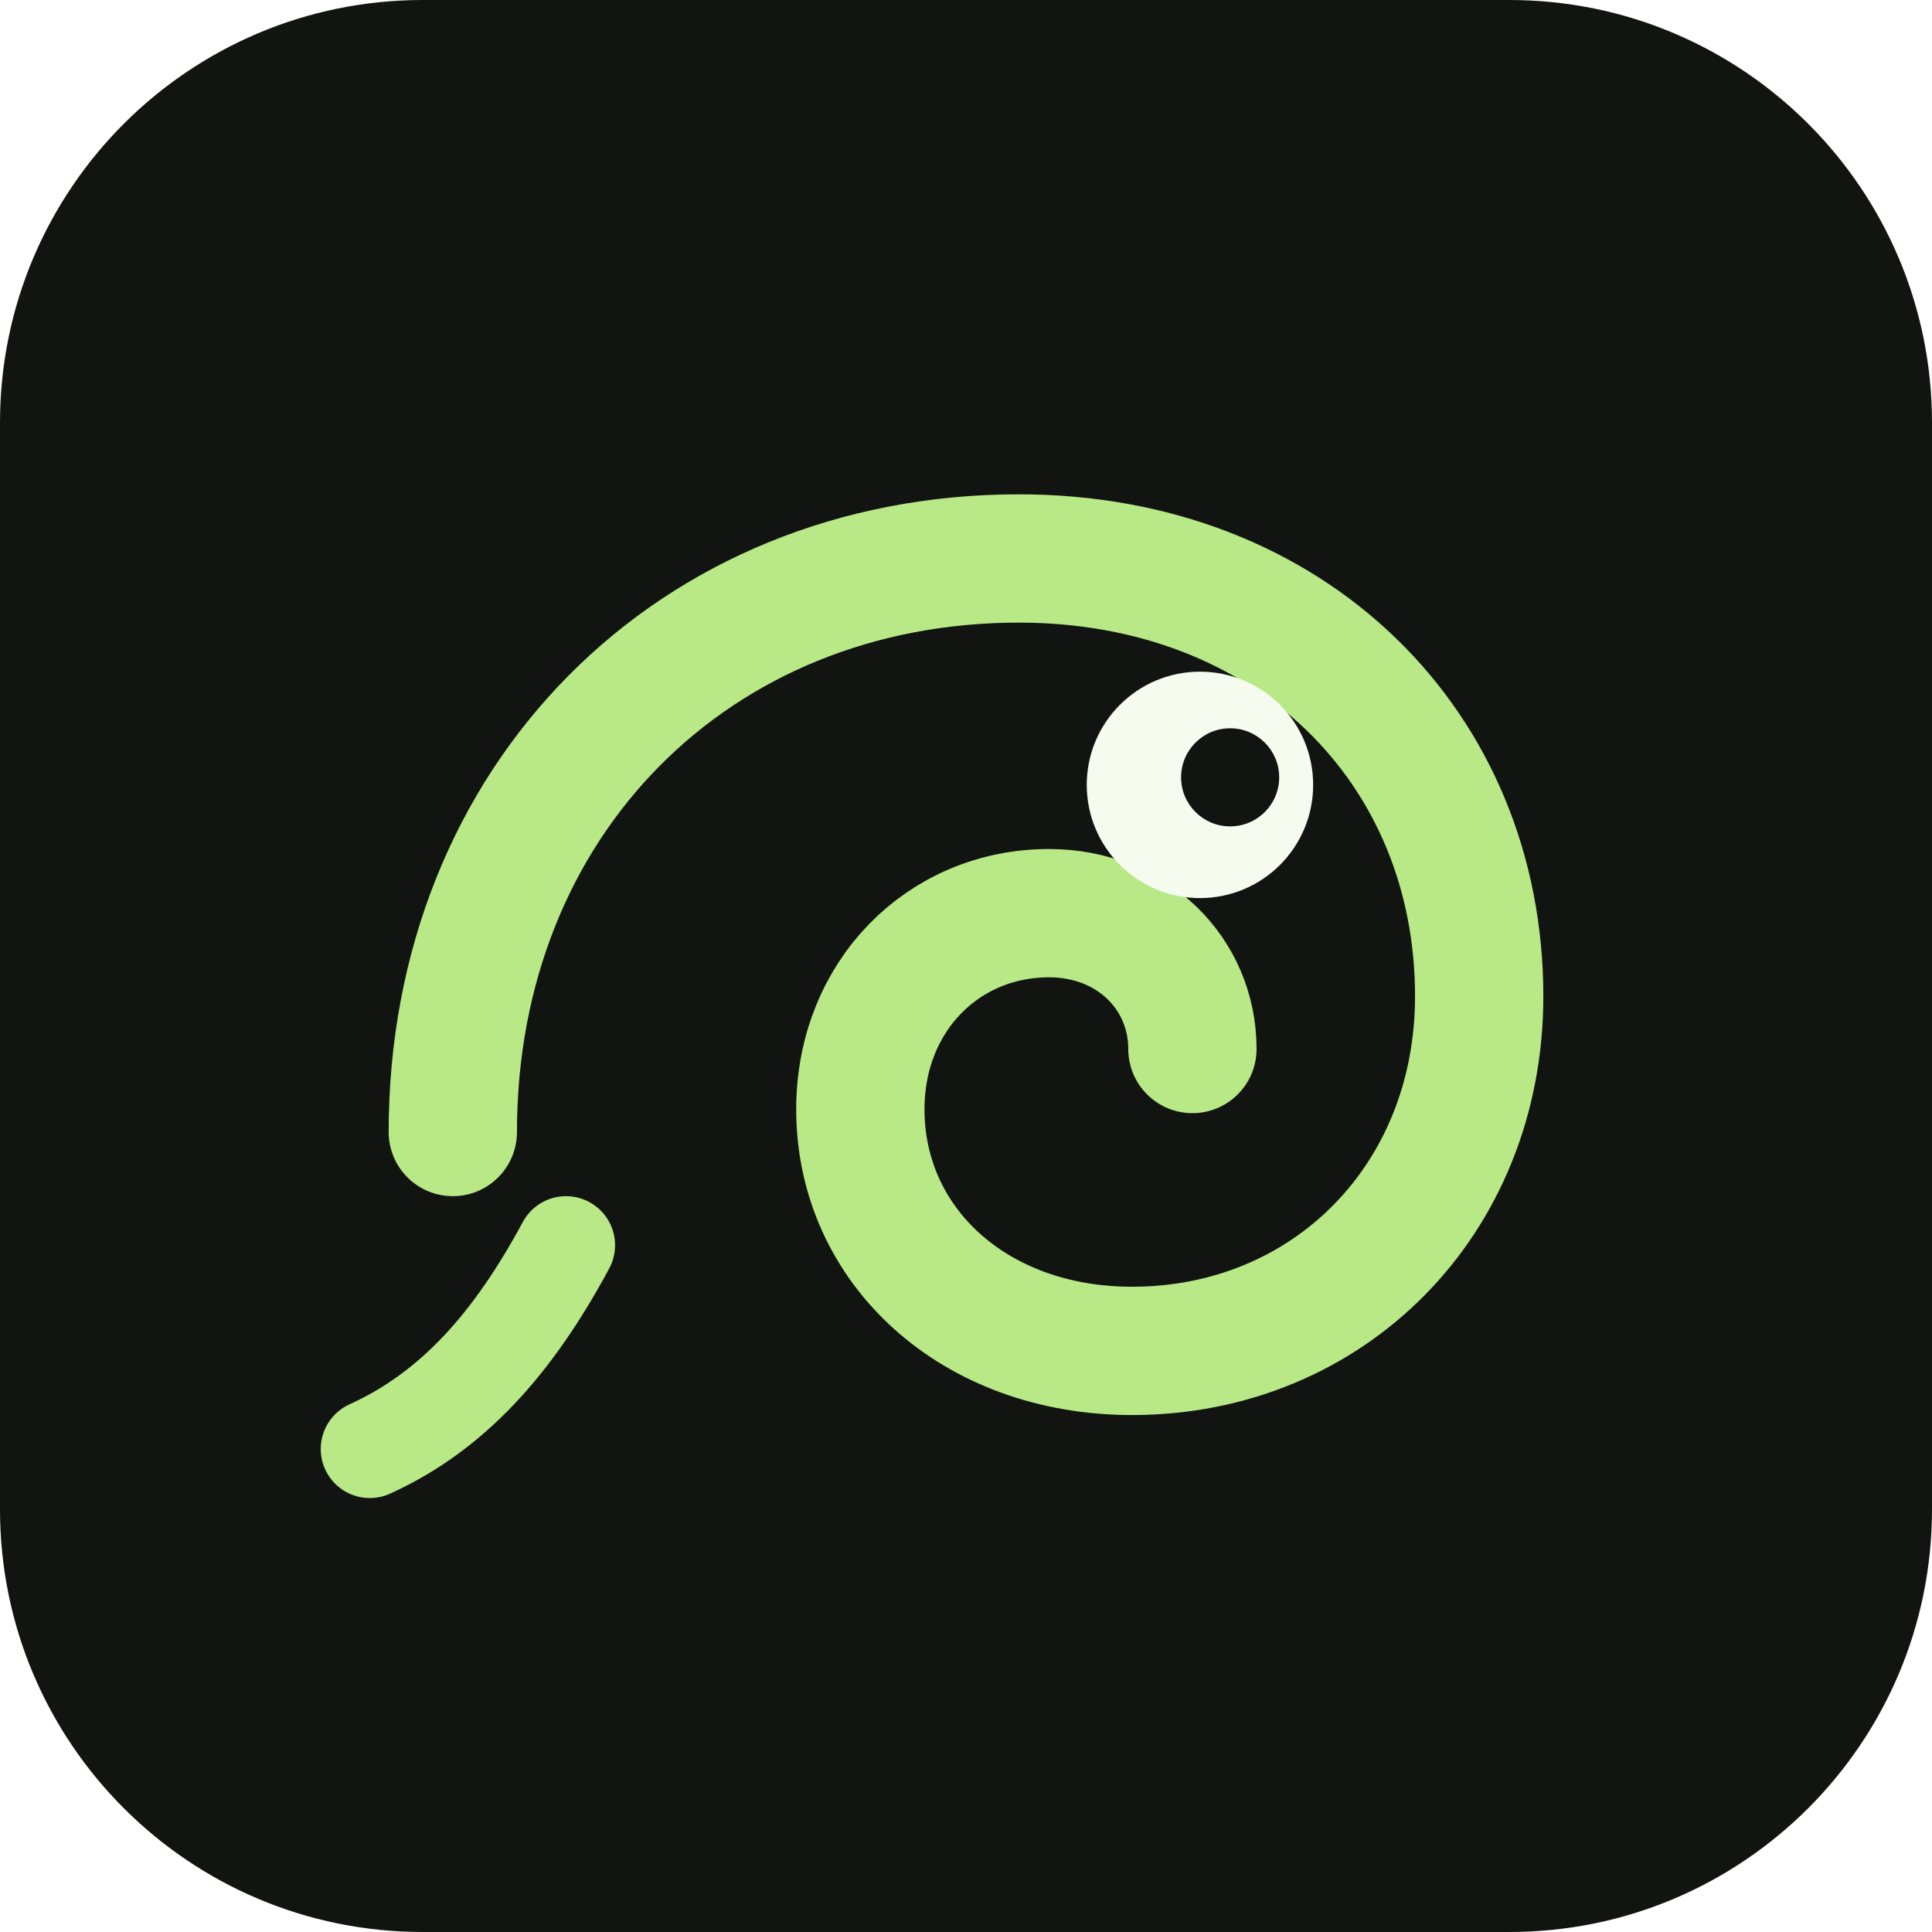
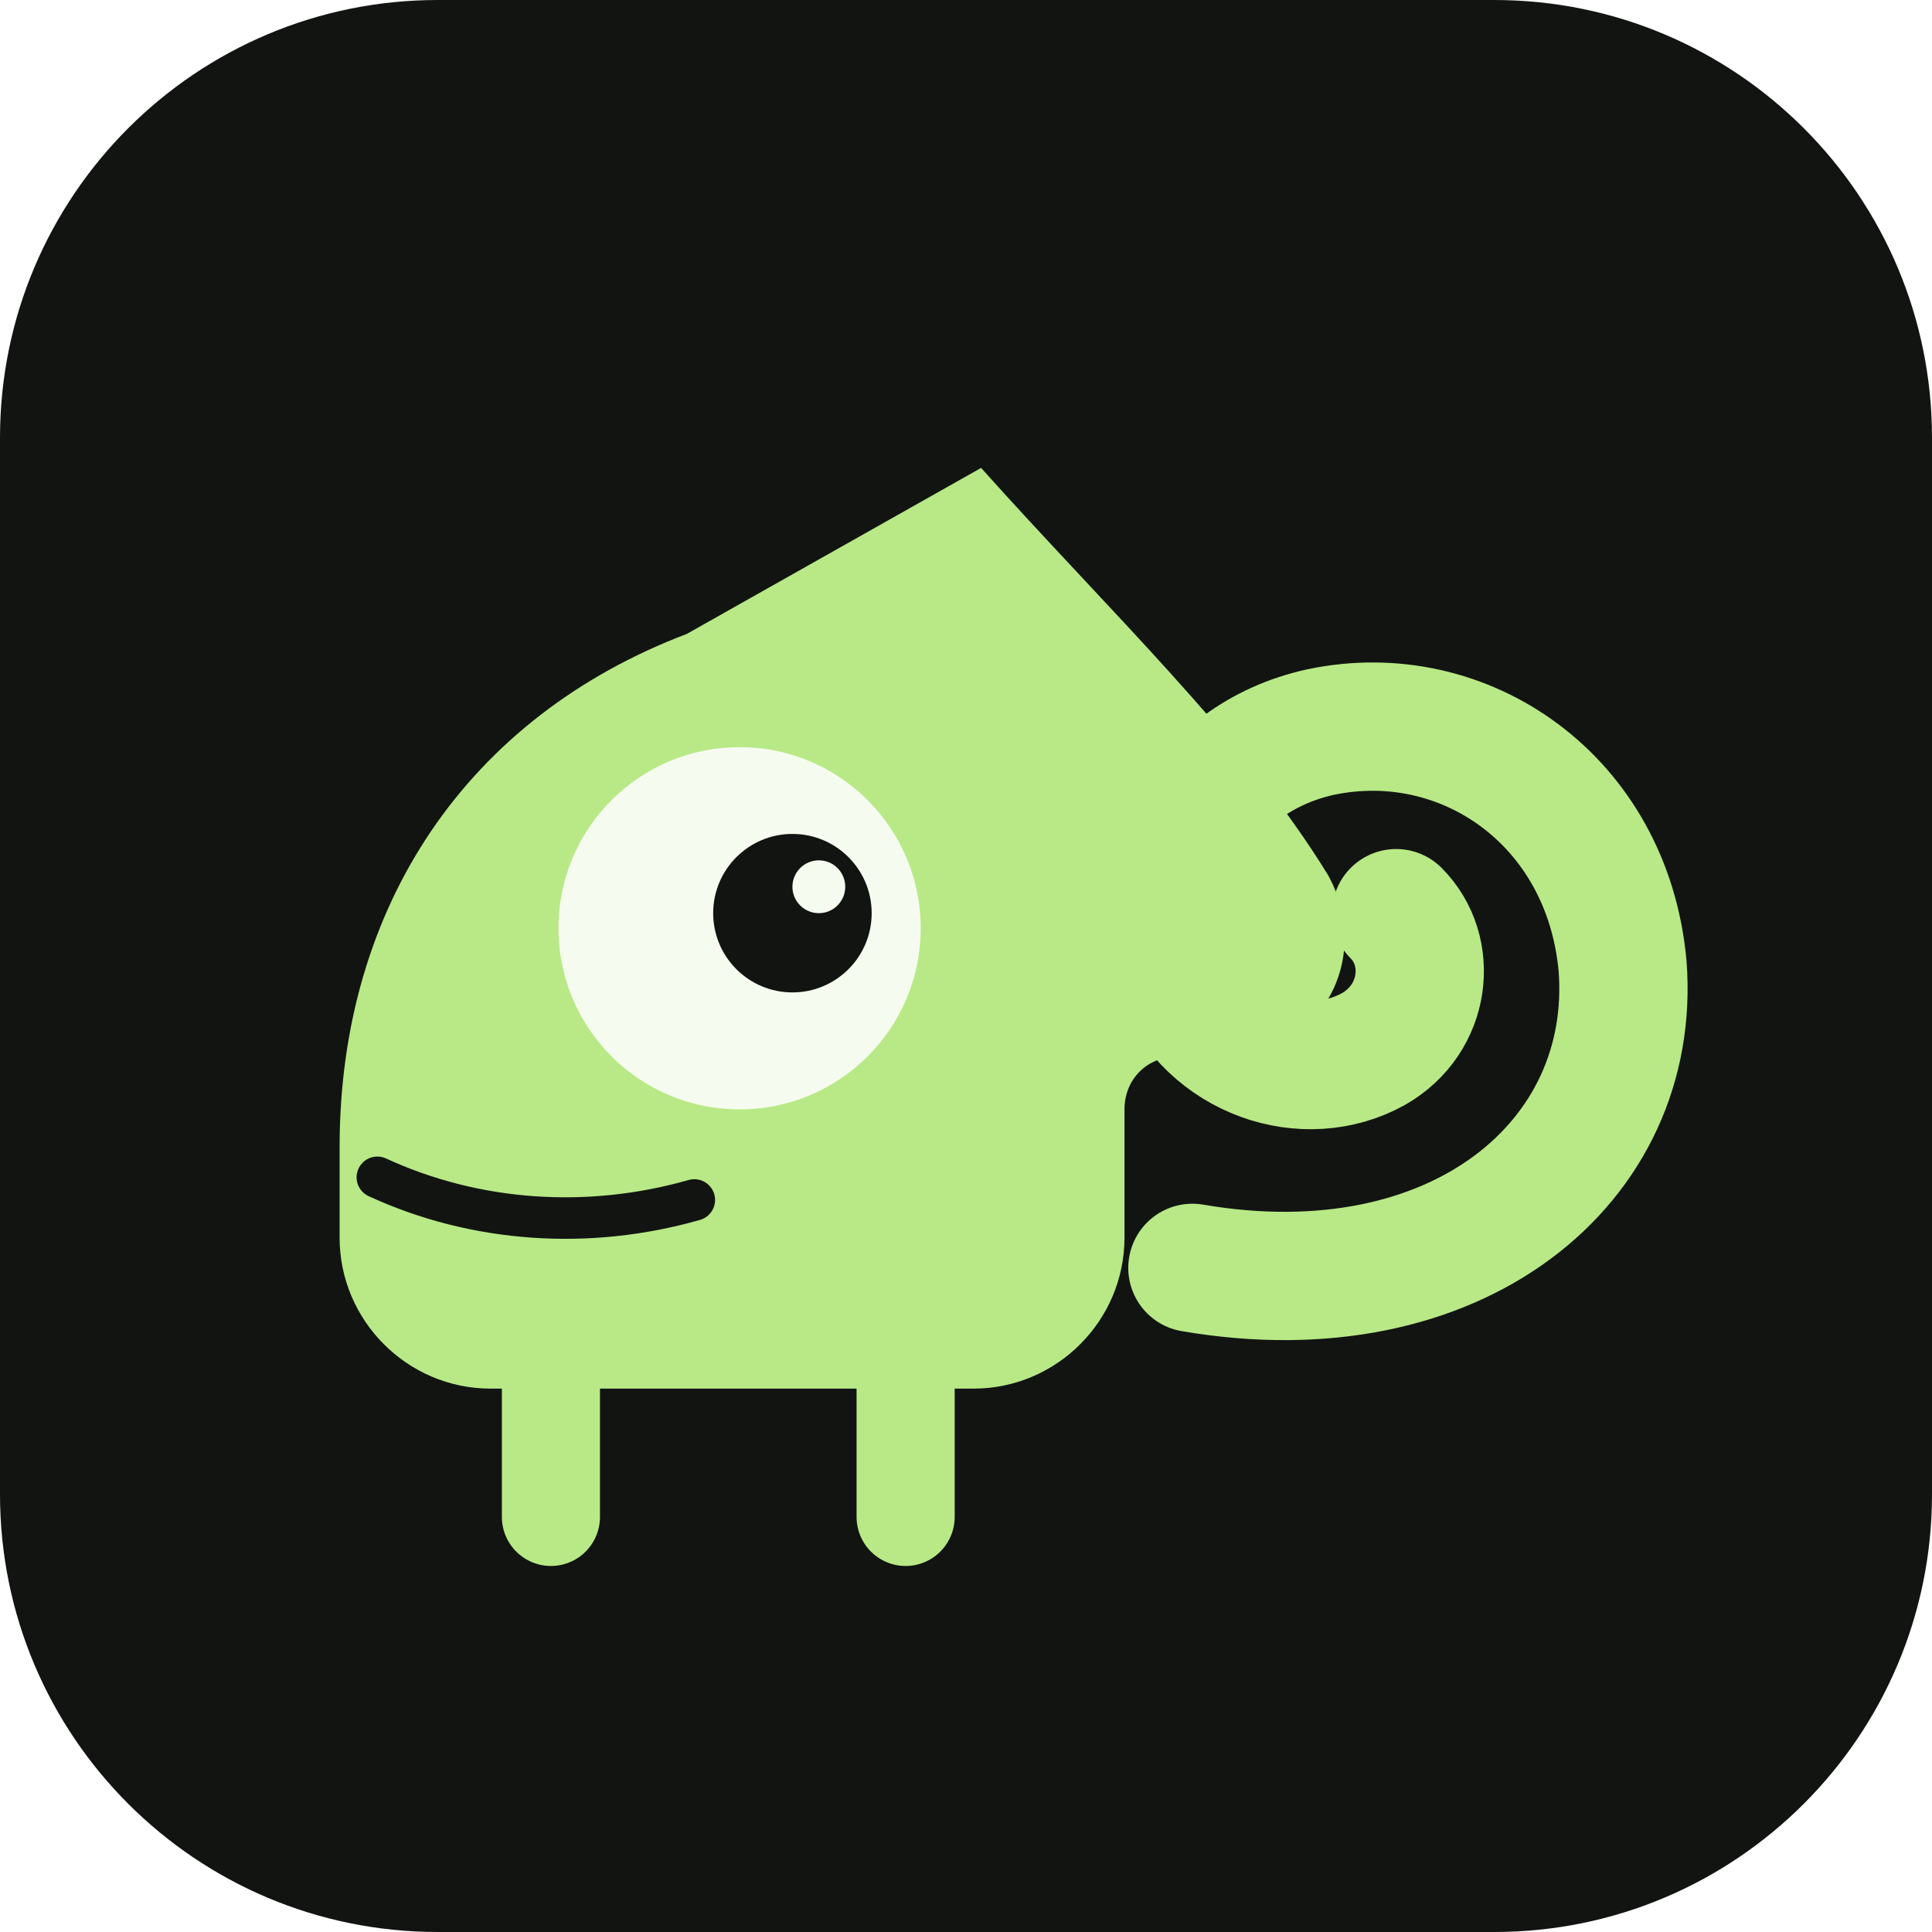
<svg xmlns="http://www.w3.org/2000/svg" viewBox="0 0 512 512">
-   <rect width="512" height="512" rx="112" fill="#121412" />
-   <path d="M120 300c0-88 64-152 150-152 72 0 122 50 122 116 0 54-40 94-92 94-42 0-72-28-72-64 0-30 22-52 50-52 22 0 38 16 38 36" fill="none" stroke="#b8e986" stroke-width="34" stroke-linecap="round" />
-   <circle cx="318" cy="208" r="30" fill="#f6fbef" />
-   <circle cx="326" cy="206" r="13" fill="#121412" />
-   <path d="M150 330c-14 26-30 44-52 54" fill="none" stroke="#b8e986" stroke-width="26" stroke-linecap="round" />
+   <rect width="512" height="512" rx="116" fill="#121412" />
+   <path d="M316 336c70 12 118-28 114-80-4-44-42-70-80-62-32 7-48 38-38 64 9 22 34 30 52 20 14-8 16-26 6-36" fill="none" stroke="#b8e986" stroke-width="34" stroke-linecap="round" />
+   <path d="M90 304c0-64 34-114 92-136l78-44c34 38 70 72 92 108 12 22-2 48-28 48h-12c-8 0-14 6-14 14v34c0 22-18 40-40 40H130c-22 0-40-18-40-40z" fill="#b8e986" />
+   <circle cx="196" cy="246" r="48" fill="#f6fbef" />
+   <circle cx="210" cy="242" r="21" fill="#121412" />
+   <circle cx="217" cy="235" r="7" fill="#f6fbef" />
+   <path d="M100 312c26 12 56 14 84 6" fill="none" stroke="#121412" stroke-width="11" stroke-linecap="round" />
+   <path d="M146 368v34M240 368v34" stroke="#b8e986" stroke-width="26" stroke-linecap="round" />
</svg>
